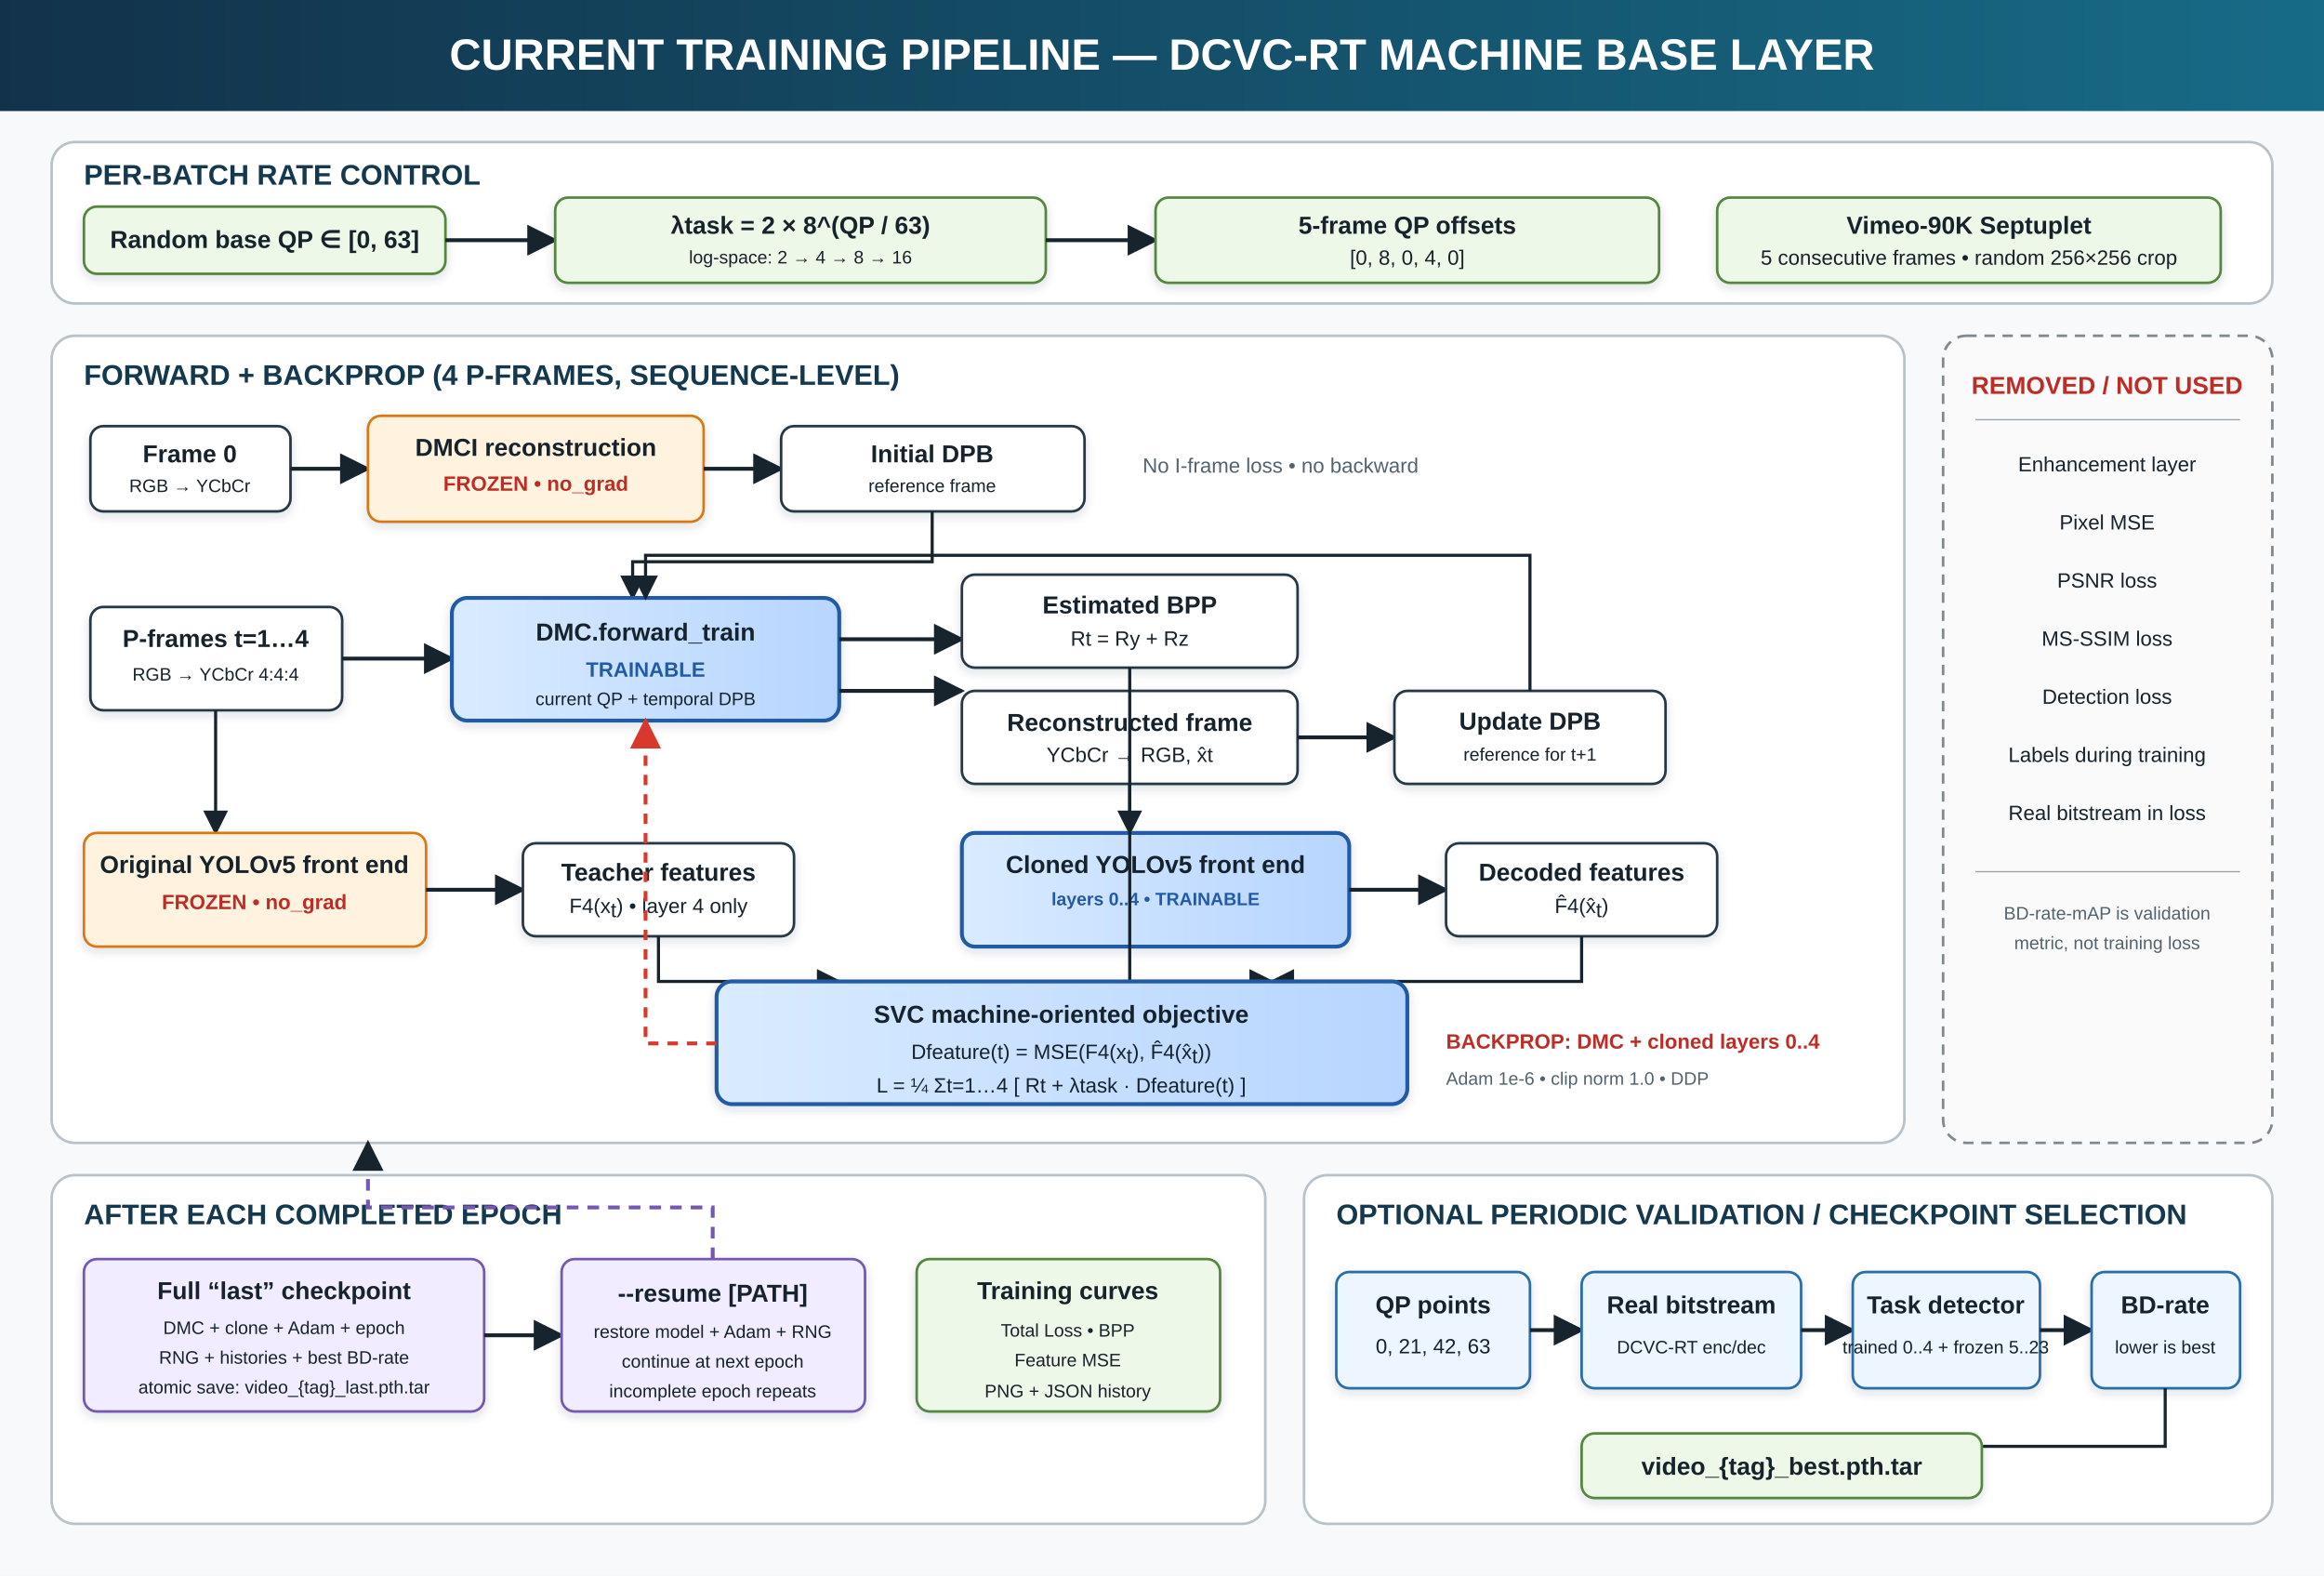
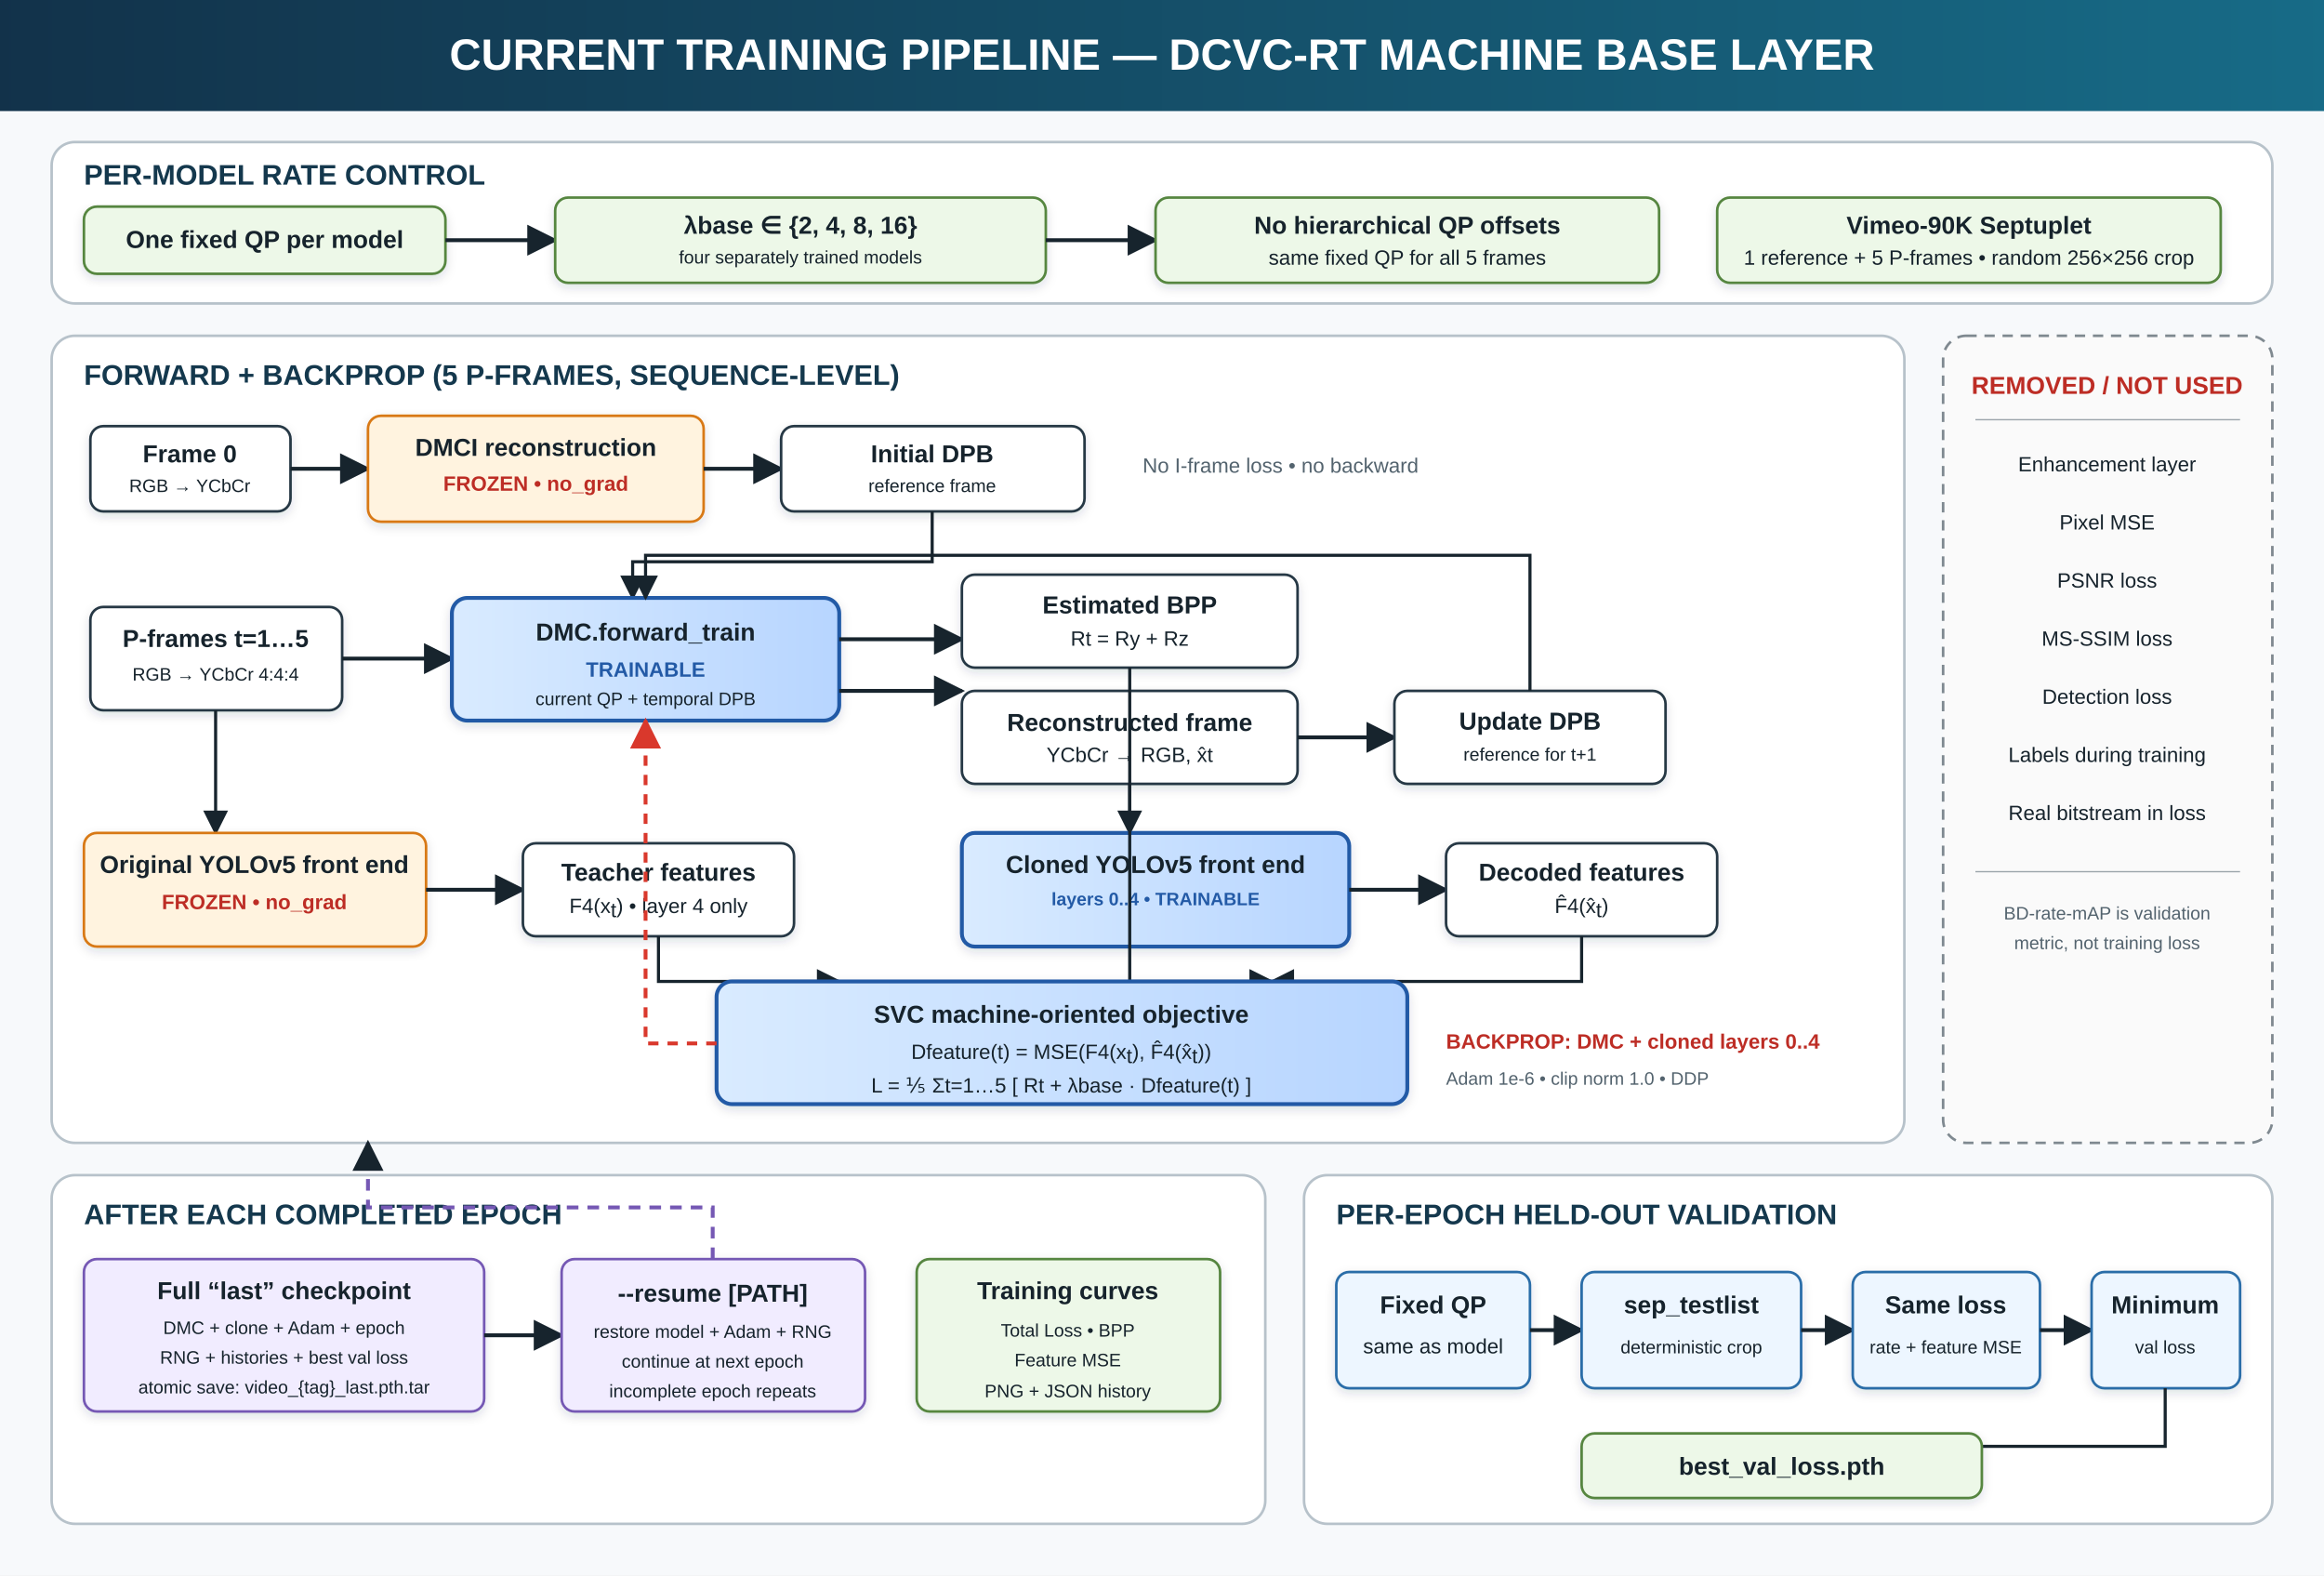
<svg xmlns="http://www.w3.org/2000/svg" width="1800" height="1220" viewBox="0 0 1800 1220" role="img" aria-labelledby="title desc">
  <defs>
    <linearGradient id="header" x1="0" x2="1">
      <stop offset="0" stop-color="#12324a" />
      <stop offset="1" stop-color="#176b87" />
    </linearGradient>
    <linearGradient id="train" x1="0" x2="1">
      <stop offset="0" stop-color="#d9ebff" />
      <stop offset="1" stop-color="#b7d5ff" />
    </linearGradient>
    <filter id="shadow" x="-10%" y="-10%" width="120%" height="130%">
      <feDropShadow dx="0" dy="3" stdDeviation="4" flood-color="#183042" flood-opacity=".14" />
    </filter>
    <marker id="arrow" viewBox="0 0 10 10" refX="9" refY="5" markerWidth="8" markerHeight="8" orient="auto-start-reverse">
      <path d="M0 0L10 5L0 10Z" fill="#17242d" />
    </marker>
    <marker id="gradArrow" viewBox="0 0 10 10" refX="9" refY="5" markerWidth="8" markerHeight="8" orient="auto-start-reverse">
      <path d="M0 0L10 5L0 10Z" fill="#d9382c" />
    </marker>
    <style>
      .bg{fill:#f7f9fb}.panel{fill:#fff;stroke:#b7c2ca;stroke-width:2}.card{fill:#fff;stroke:#263844;stroke-width:2;filter:url(#shadow)}
      .frozen{fill:#fff3df;stroke:#d87916}.train{fill:url(#train);stroke:#235aa6;stroke-width:3}.green{fill:#edf8e8;stroke:#568641}.persist{fill:#f1ecff;stroke:#7558b4}.eval{fill:#edf6ff;stroke:#2a6da8}
      .excluded{fill:#fafafa;stroke:#7f8990;stroke-width:2;stroke-dasharray:8 6}.line{fill:none;stroke:#17242d;stroke-width:3;marker-end:url(#arrow)}
      .thin{fill:none;stroke:#17242d;stroke-width:2.4;marker-end:url(#arrow)}.grad{fill:none;stroke:#d9382c;stroke-width:3;stroke-dasharray:8 7;marker-end:url(#gradArrow)}
      .loop{fill:none;stroke:#7558b4;stroke-width:3;stroke-dasharray:9 7;marker-end:url(#arrow)}
      text{font-family:Arial,"DejaVu Sans",sans-serif;fill:#16232c}.h1{font-size:34px;font-weight:700;fill:white}.h2{font-size:22px;font-weight:700;fill:#14384d}
      .label{font-size:19px;font-weight:700}.body{font-size:16px}.small{font-size:14px}.red{fill:#bd2d25;font-weight:700}.blue{fill:#235aa6;font-weight:700}.muted{fill:#53636e}
    </style>
  </defs>
  <rect class="bg" width="1800" height="1220" />
  <rect fill="url(#header)" width="1800" height="86" />
  <text class="h1" x="900" y="54" text-anchor="middle">CURRENT TRAINING PIPELINE — DCVC-RT MACHINE BASE LAYER</text>
  <rect class="panel" x="40" y="110" width="1720" height="125" rx="18" />
-   <text class="h2" x="65" y="143">PER-BATCH RATE CONTROL</text>
+   <text class="h2" x="65" y="143">PER-MODEL RATE CONTROL</text>
  <rect class="card green" x="65" y="160" width="280" height="52" rx="10" />
-   <text class="label" x="205" y="192" text-anchor="middle">Random base QP ∈ [0, 63]</text>
+   <text class="label" x="205" y="192" text-anchor="middle">One fixed QP per model</text>
  <path class="line" d="M345 186H430" />
  <rect class="card green" x="430" y="153" width="380" height="66" rx="10" />
-   <text class="label" x="620" y="181" text-anchor="middle">λtask = 2 × 8^(QP / 63)</text>
-   <text class="small" x="620" y="204" text-anchor="middle">log-space: 2 → 4 → 8 → 16</text>
+   <text class="label" x="620" y="181" text-anchor="middle">λbase ∈ {2, 4, 8, 16}</text>
+   <text class="small" x="620" y="204" text-anchor="middle">four separately trained models</text>
  <path class="line" d="M810 186H895" />
  <rect class="card green" x="895" y="153" width="390" height="66" rx="10" />
-   <text class="label" x="1090" y="181" text-anchor="middle">5-frame QP offsets</text>
-   <text class="body" x="1090" y="205" text-anchor="middle">[0, 8, 0, 4, 0]</text>
+   <text class="label" x="1090" y="181" text-anchor="middle">No hierarchical QP offsets</text>
+   <text class="body" x="1090" y="205" text-anchor="middle">same fixed QP for all 5 frames</text>
  <rect class="card green" x="1330" y="153" width="390" height="66" rx="10" />
  <text class="label" x="1525" y="181" text-anchor="middle">Vimeo-90K Septuplet</text>
-   <text class="body" x="1525" y="205" text-anchor="middle">5 consecutive frames • random 256×256 crop</text>
+   <text class="body" x="1525" y="205" text-anchor="middle">1 reference + 5 P-frames • random 256×256 crop</text>
  <rect class="panel" x="40" y="260" width="1435" height="625" rx="18" />
-   <text class="h2" x="65" y="298">FORWARD + BACKPROP (4 P-FRAMES, SEQUENCE-LEVEL)</text>
+   <text class="h2" x="65" y="298">FORWARD + BACKPROP (5 P-FRAMES, SEQUENCE-LEVEL)</text>
  <rect class="card" x="70" y="330" width="155" height="66" rx="10" />
  <text class="label" x="147" y="358" text-anchor="middle">Frame 0</text>
  <text class="small" x="147" y="381" text-anchor="middle">RGB → YCbCr</text>
  <path class="line" d="M225 363H285" />
  <rect class="card frozen" x="285" y="322" width="260" height="82" rx="10" />
  <text class="label" x="415" y="353" text-anchor="middle">DMCI reconstruction</text>
  <text class="body red" x="415" y="380" text-anchor="middle">FROZEN • no_grad</text>
  <path class="line" d="M545 363H605" />
  <rect class="card" x="605" y="330" width="235" height="66" rx="10" />
  <text class="label" x="722" y="358" text-anchor="middle">Initial DPB</text>
  <text class="small" x="722" y="381" text-anchor="middle">reference frame</text>
  <text class="body muted" x="885" y="366">No I-frame loss • no backward</text>
  <rect class="card" x="70" y="470" width="195" height="80" rx="10" />
-   <text class="label" x="167" y="501" text-anchor="middle">P-frames t=1…4</text>
+   <text class="label" x="167" y="501" text-anchor="middle">P-frames t=1…5</text>
  <text class="small" x="167" y="527" text-anchor="middle">RGB → YCbCr 4:4:4</text>
  <path class="line" d="M265 510H350" />
  <path class="thin" d="M722 396V435H490V463" />
  <rect class="card train" x="350" y="463" width="300" height="95" rx="12" />
  <text class="label" x="500" y="496" text-anchor="middle">DMC.forward_train</text>
  <text class="body blue" x="500" y="524" text-anchor="middle">TRAINABLE</text>
  <text class="small" x="500" y="546" text-anchor="middle">current QP + temporal DPB</text>
  <path class="line" d="M650 495H745" />
  <rect class="card" x="745" y="445" width="260" height="72" rx="10" />
  <text class="label" x="875" y="475" text-anchor="middle">Estimated BPP</text>
  <text class="body" x="875" y="500" text-anchor="middle">Rt = Ry + Rz</text>
  <path class="line" d="M650 535H745" />
  <rect class="card" x="745" y="535" width="260" height="72" rx="10" />
  <text class="label" x="875" y="566" text-anchor="middle">Reconstructed frame</text>
  <text class="body" x="875" y="590" text-anchor="middle">YCbCr → RGB, x̂t</text>
  <path class="line" d="M1005 571H1080" />
  <rect class="card" x="1080" y="535" width="210" height="72" rx="10" />
  <text class="label" x="1185" y="565" text-anchor="middle">Update DPB</text>
  <text class="small" x="1185" y="589" text-anchor="middle">reference for t+1</text>
  <path class="thin" d="M1185 535V430H500V463" />
  <path class="thin" d="M167 550V645" />
  <rect class="card frozen" x="65" y="645" width="265" height="88" rx="10" />
  <text class="label" x="197" y="676" text-anchor="middle">Original YOLOv5 front end</text>
  <text class="body red" x="197" y="704" text-anchor="middle">FROZEN • no_grad</text>
  <path class="line" d="M330 689H405" />
  <rect class="card" x="405" y="653" width="210" height="72" rx="10" />
  <text class="label" x="510" y="682" text-anchor="middle">Teacher features</text>
  <text class="body" x="510" y="707" text-anchor="middle">F4(x<tspan baseline-shift="sub">t</tspan>) • layer 4 only</text>
  <path class="thin" d="M875 607V645" />
  <rect class="card train" x="745" y="645" width="300" height="88" rx="10" />
  <text class="label" x="895" y="676" text-anchor="middle">Cloned YOLOv5 front end</text>
  <text class="small blue" x="895" y="701" text-anchor="middle">layers 0..4 • TRAINABLE</text>
  <path class="line" d="M1045 689H1120" />
  <rect class="card" x="1120" y="653" width="210" height="72" rx="10" />
  <text class="label" x="1225" y="682" text-anchor="middle">Decoded features</text>
  <text class="body" x="1225" y="707" text-anchor="middle">F̂4(x̂<tspan baseline-shift="sub">t</tspan>)</text>
  <path class="thin" d="M510 725V760H650" />
  <path class="thin" d="M1225 725V760H985" />
  <path class="thin" d="M875 517V760H985" />
  <rect class="card train" x="555" y="760" width="535" height="95" rx="12" />
  <text class="label" x="822" y="792" text-anchor="middle">SVC machine-oriented objective</text>
  <text class="body" x="822" y="820" text-anchor="middle">Dfeature(t) = MSE(F4(x<tspan baseline-shift="sub">t</tspan>), F̂4(x̂<tspan baseline-shift="sub">t</tspan>))</text>
-   <text class="body" x="822" y="846" text-anchor="middle">L = ¼ Σt=1…4 [ Rt + λtask · Dfeature(t) ]</text>
+   <text class="body" x="822" y="846" text-anchor="middle">L = ⅕ Σt=1…5 [ Rt + λbase · Dfeature(t) ]</text>
  <path class="grad" d="M555 808H500V558" />
  <text class="body red" x="1120" y="812">BACKPROP: DMC + cloned layers 0..4</text>
  <text class="small muted" x="1120" y="840">Adam 1e-6 • clip norm 1.0 • DDP</text>
  <rect class="excluded" x="1505" y="260" width="255" height="625" rx="18" />
  <text class="label red" x="1632" y="305" text-anchor="middle">REMOVED / NOT USED</text>
  <line x1="1530" y1="325" x2="1735" y2="325" stroke="#9ba4aa" />
  <text class="body" x="1632" y="365" text-anchor="middle">Enhancement layer</text>
  <text class="body" x="1632" y="410" text-anchor="middle">Pixel MSE</text>
  <text class="body" x="1632" y="455" text-anchor="middle">PSNR loss</text>
  <text class="body" x="1632" y="500" text-anchor="middle">MS-SSIM loss</text>
  <text class="body" x="1632" y="545" text-anchor="middle">Detection loss</text>
  <text class="body" x="1632" y="590" text-anchor="middle">Labels during training</text>
  <text class="body" x="1632" y="635" text-anchor="middle">Real bitstream in loss</text>
  <line x1="1530" y1="675" x2="1735" y2="675" stroke="#9ba4aa" />
  <text class="small muted" x="1632" y="712" text-anchor="middle">BD-rate-mAP is validation</text>
  <text class="small muted" x="1632" y="735" text-anchor="middle">metric, not training loss</text>
  <rect class="panel" x="40" y="910" width="940" height="270" rx="18" />
  <text class="h2" x="65" y="948">AFTER EACH COMPLETED EPOCH</text>
  <rect class="card persist" x="65" y="975" width="310" height="118" rx="10" />
  <text class="label" x="220" y="1006" text-anchor="middle">Full “last” checkpoint</text>
  <text class="small" x="220" y="1033" text-anchor="middle">DMC + clone + Adam + epoch</text>
-   <text class="small" x="220" y="1056" text-anchor="middle">RNG + histories + best BD-rate</text>
+   <text class="small" x="220" y="1056" text-anchor="middle">RNG + histories + best val loss</text>
  <text class="small" x="220" y="1079" text-anchor="middle">atomic save: video_{tag}_last.pth.tar</text>
  <path class="line" d="M375 1034H435" />
  <rect class="card persist" x="435" y="975" width="235" height="118" rx="10" />
  <text class="label" x="552" y="1008" text-anchor="middle">--resume [PATH]</text>
  <text class="small" x="552" y="1036" text-anchor="middle">restore model + Adam + RNG</text>
  <text class="small" x="552" y="1059" text-anchor="middle">continue at next epoch</text>
  <text class="small" x="552" y="1082" text-anchor="middle">incomplete epoch repeats</text>
  <path class="loop" d="M552 975V935H285V885" />
  <rect class="card green" x="710" y="975" width="235" height="118" rx="10" />
  <text class="label" x="827" y="1006" text-anchor="middle">Training curves</text>
  <text class="small" x="827" y="1035" text-anchor="middle">Total Loss • BPP</text>
  <text class="small" x="827" y="1058" text-anchor="middle">Feature MSE</text>
  <text class="small" x="827" y="1082" text-anchor="middle">PNG + JSON history</text>
  <rect class="panel" x="1010" y="910" width="750" height="270" rx="18" />
-   <text class="h2" x="1035" y="948">OPTIONAL PERIODIC VALIDATION / CHECKPOINT SELECTION</text>
+   <text class="h2" x="1035" y="948">PER-EPOCH HELD-OUT VALIDATION</text>
  <rect class="card eval" x="1035" y="985" width="150" height="90" rx="10" />
-   <text class="label" x="1110" y="1017" text-anchor="middle">QP points</text>
-   <text class="body" x="1110" y="1048" text-anchor="middle">0, 21, 42, 63</text>
+   <text class="label" x="1110" y="1017" text-anchor="middle">Fixed QP</text>
+   <text class="body" x="1110" y="1048" text-anchor="middle">same as model</text>
  <path class="line" d="M1185 1030H1225" />
  <rect class="card eval" x="1225" y="985" width="170" height="90" rx="10" />
-   <text class="label" x="1310" y="1017" text-anchor="middle">Real bitstream</text>
-   <text class="small" x="1310" y="1048" text-anchor="middle">DCVC-RT enc/dec</text>
+   <text class="label" x="1310" y="1017" text-anchor="middle">sep_testlist</text>
+   <text class="small" x="1310" y="1048" text-anchor="middle">deterministic crop</text>
  <path class="line" d="M1395 1030H1435" />
  <rect class="card eval" x="1435" y="985" width="145" height="90" rx="10" />
-   <text class="label" x="1507" y="1017" text-anchor="middle">Task detector</text>
-   <text class="small" x="1507" y="1048" text-anchor="middle">trained 0..4 + frozen 5..23</text>
+   <text class="label" x="1507" y="1017" text-anchor="middle">Same loss</text>
+   <text class="small" x="1507" y="1048" text-anchor="middle">rate + feature MSE</text>
  <path class="line" d="M1580 1030H1620" />
  <rect class="card eval" x="1620" y="985" width="115" height="90" rx="10" />
-   <text class="label" x="1677" y="1017" text-anchor="middle">BD-rate</text>
-   <text class="small" x="1677" y="1048" text-anchor="middle">lower is best</text>
+   <text class="label" x="1677" y="1017" text-anchor="middle">Minimum</text>
+   <text class="small" x="1677" y="1048" text-anchor="middle">val loss</text>
  <path class="thin" d="M1677 1075V1120H1380" />
  <rect class="card green" x="1225" y="1110" width="310" height="50" rx="10" />
-   <text class="label" x="1380" y="1142" text-anchor="middle">video_{tag}_best.pth.tar</text>
+   <text class="label" x="1380" y="1142" text-anchor="middle">best_val_loss.pth</text>
</svg>
